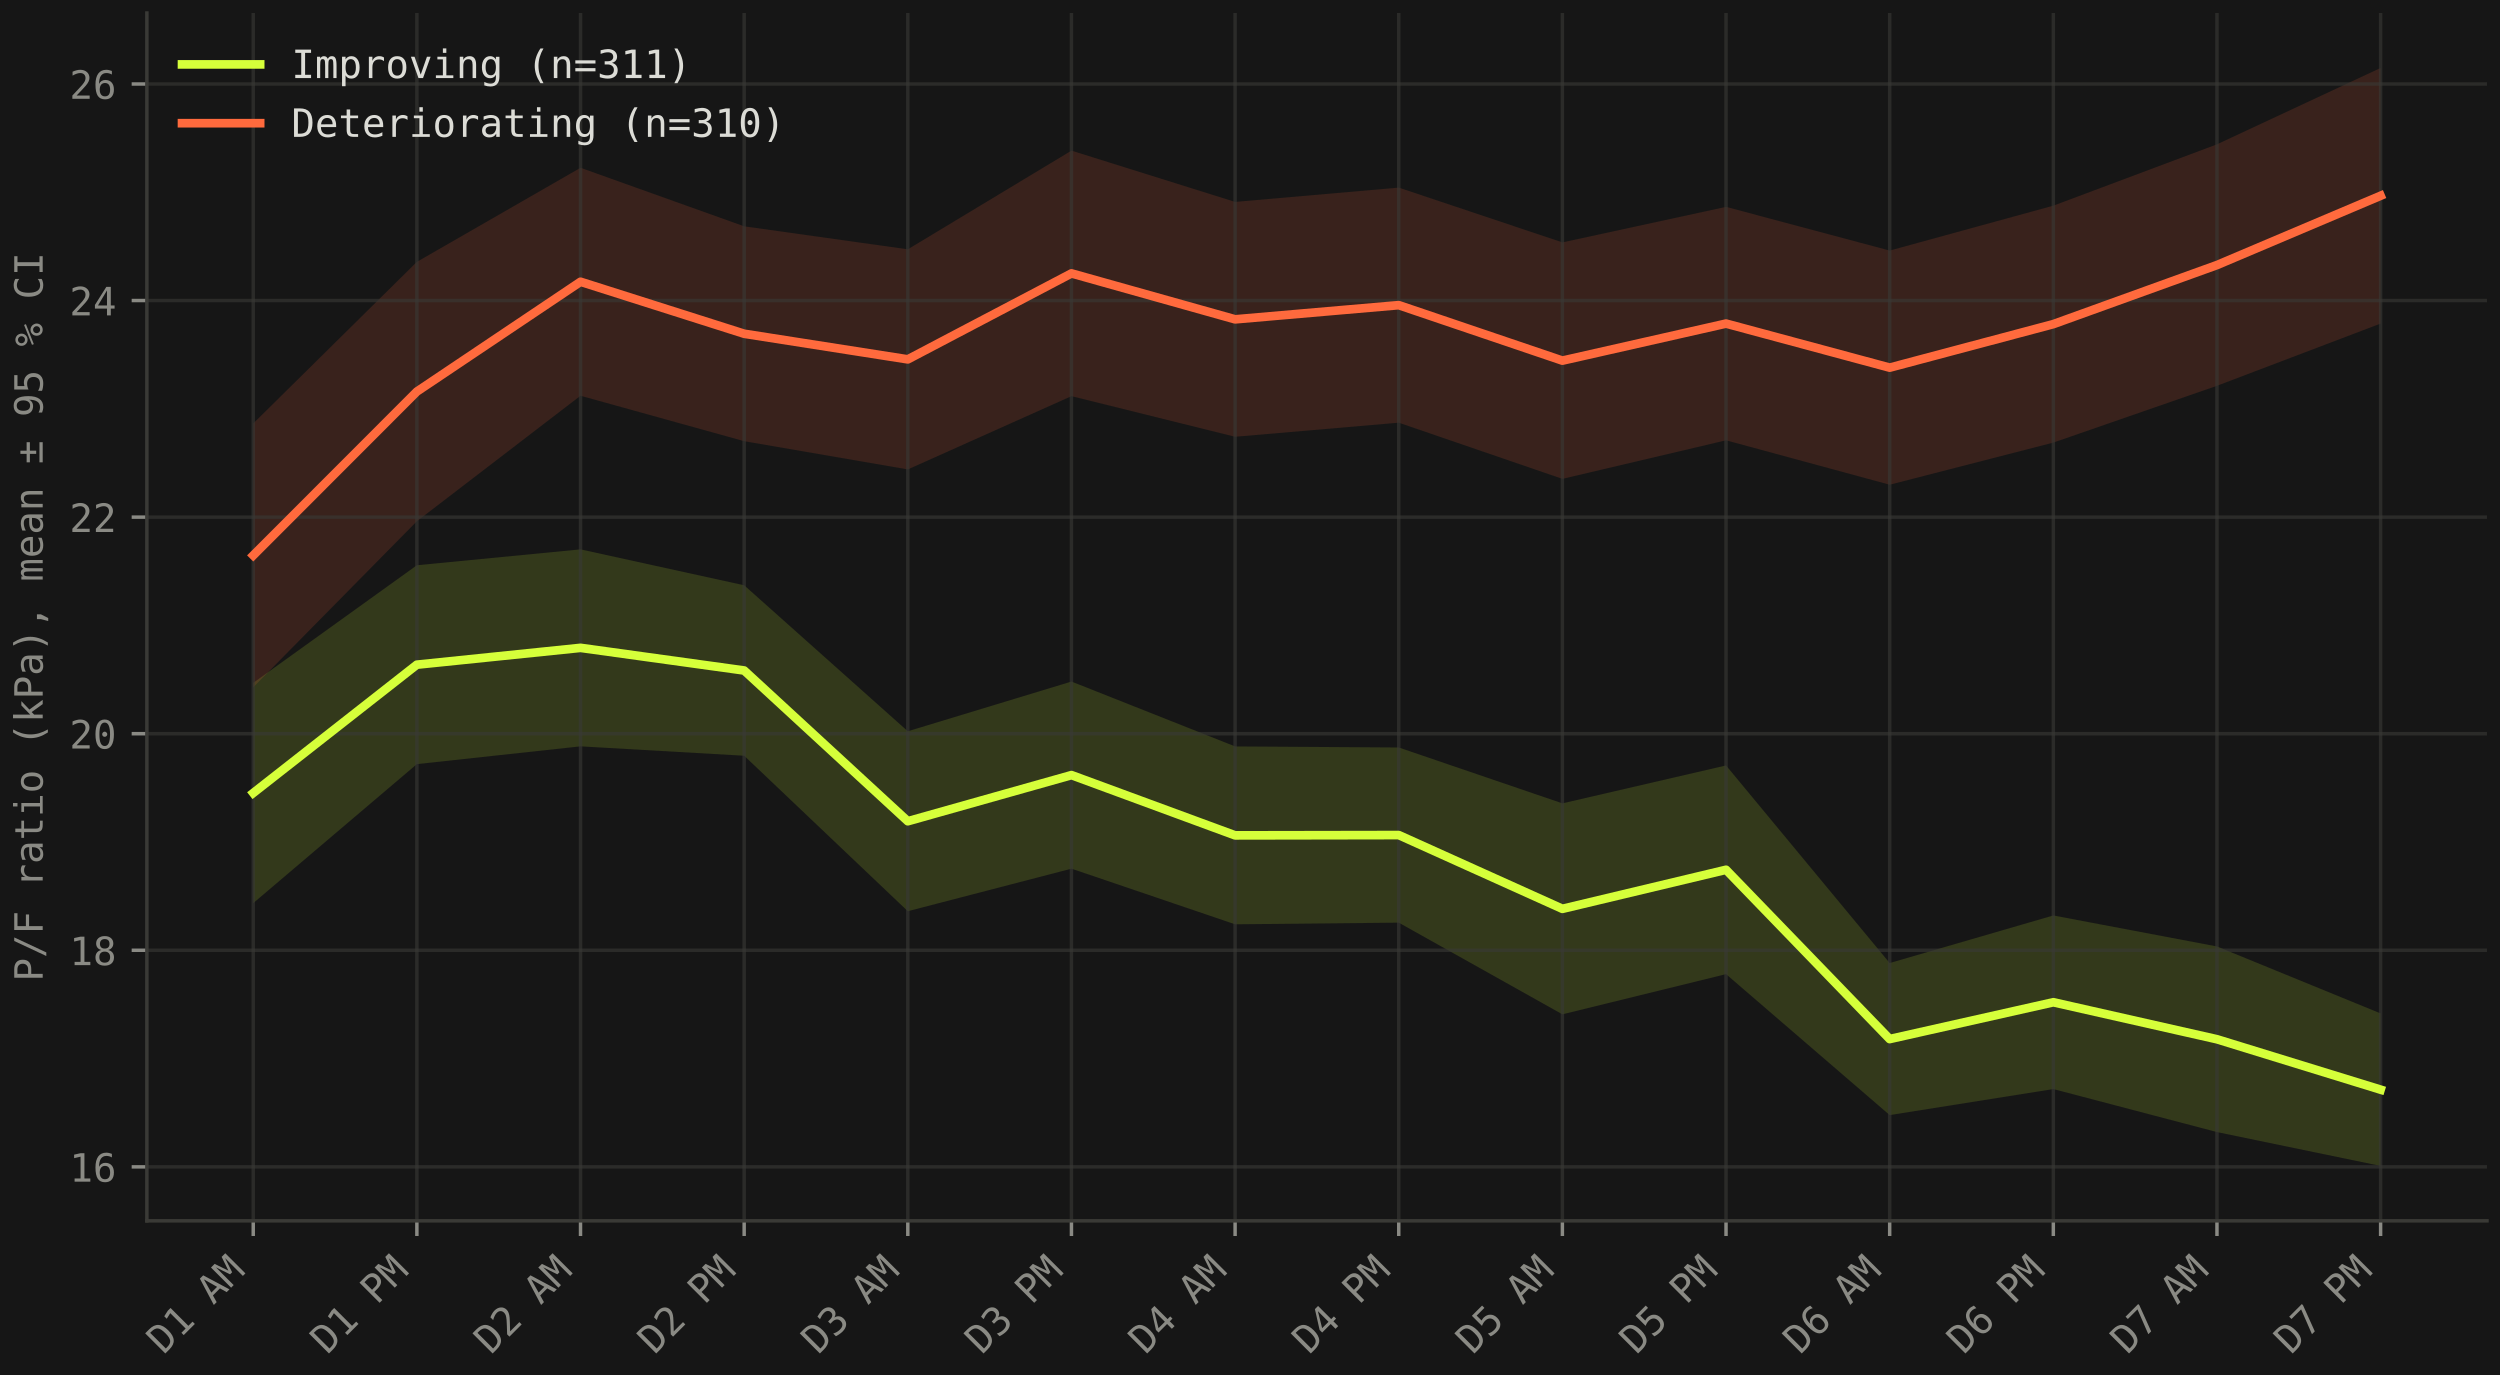
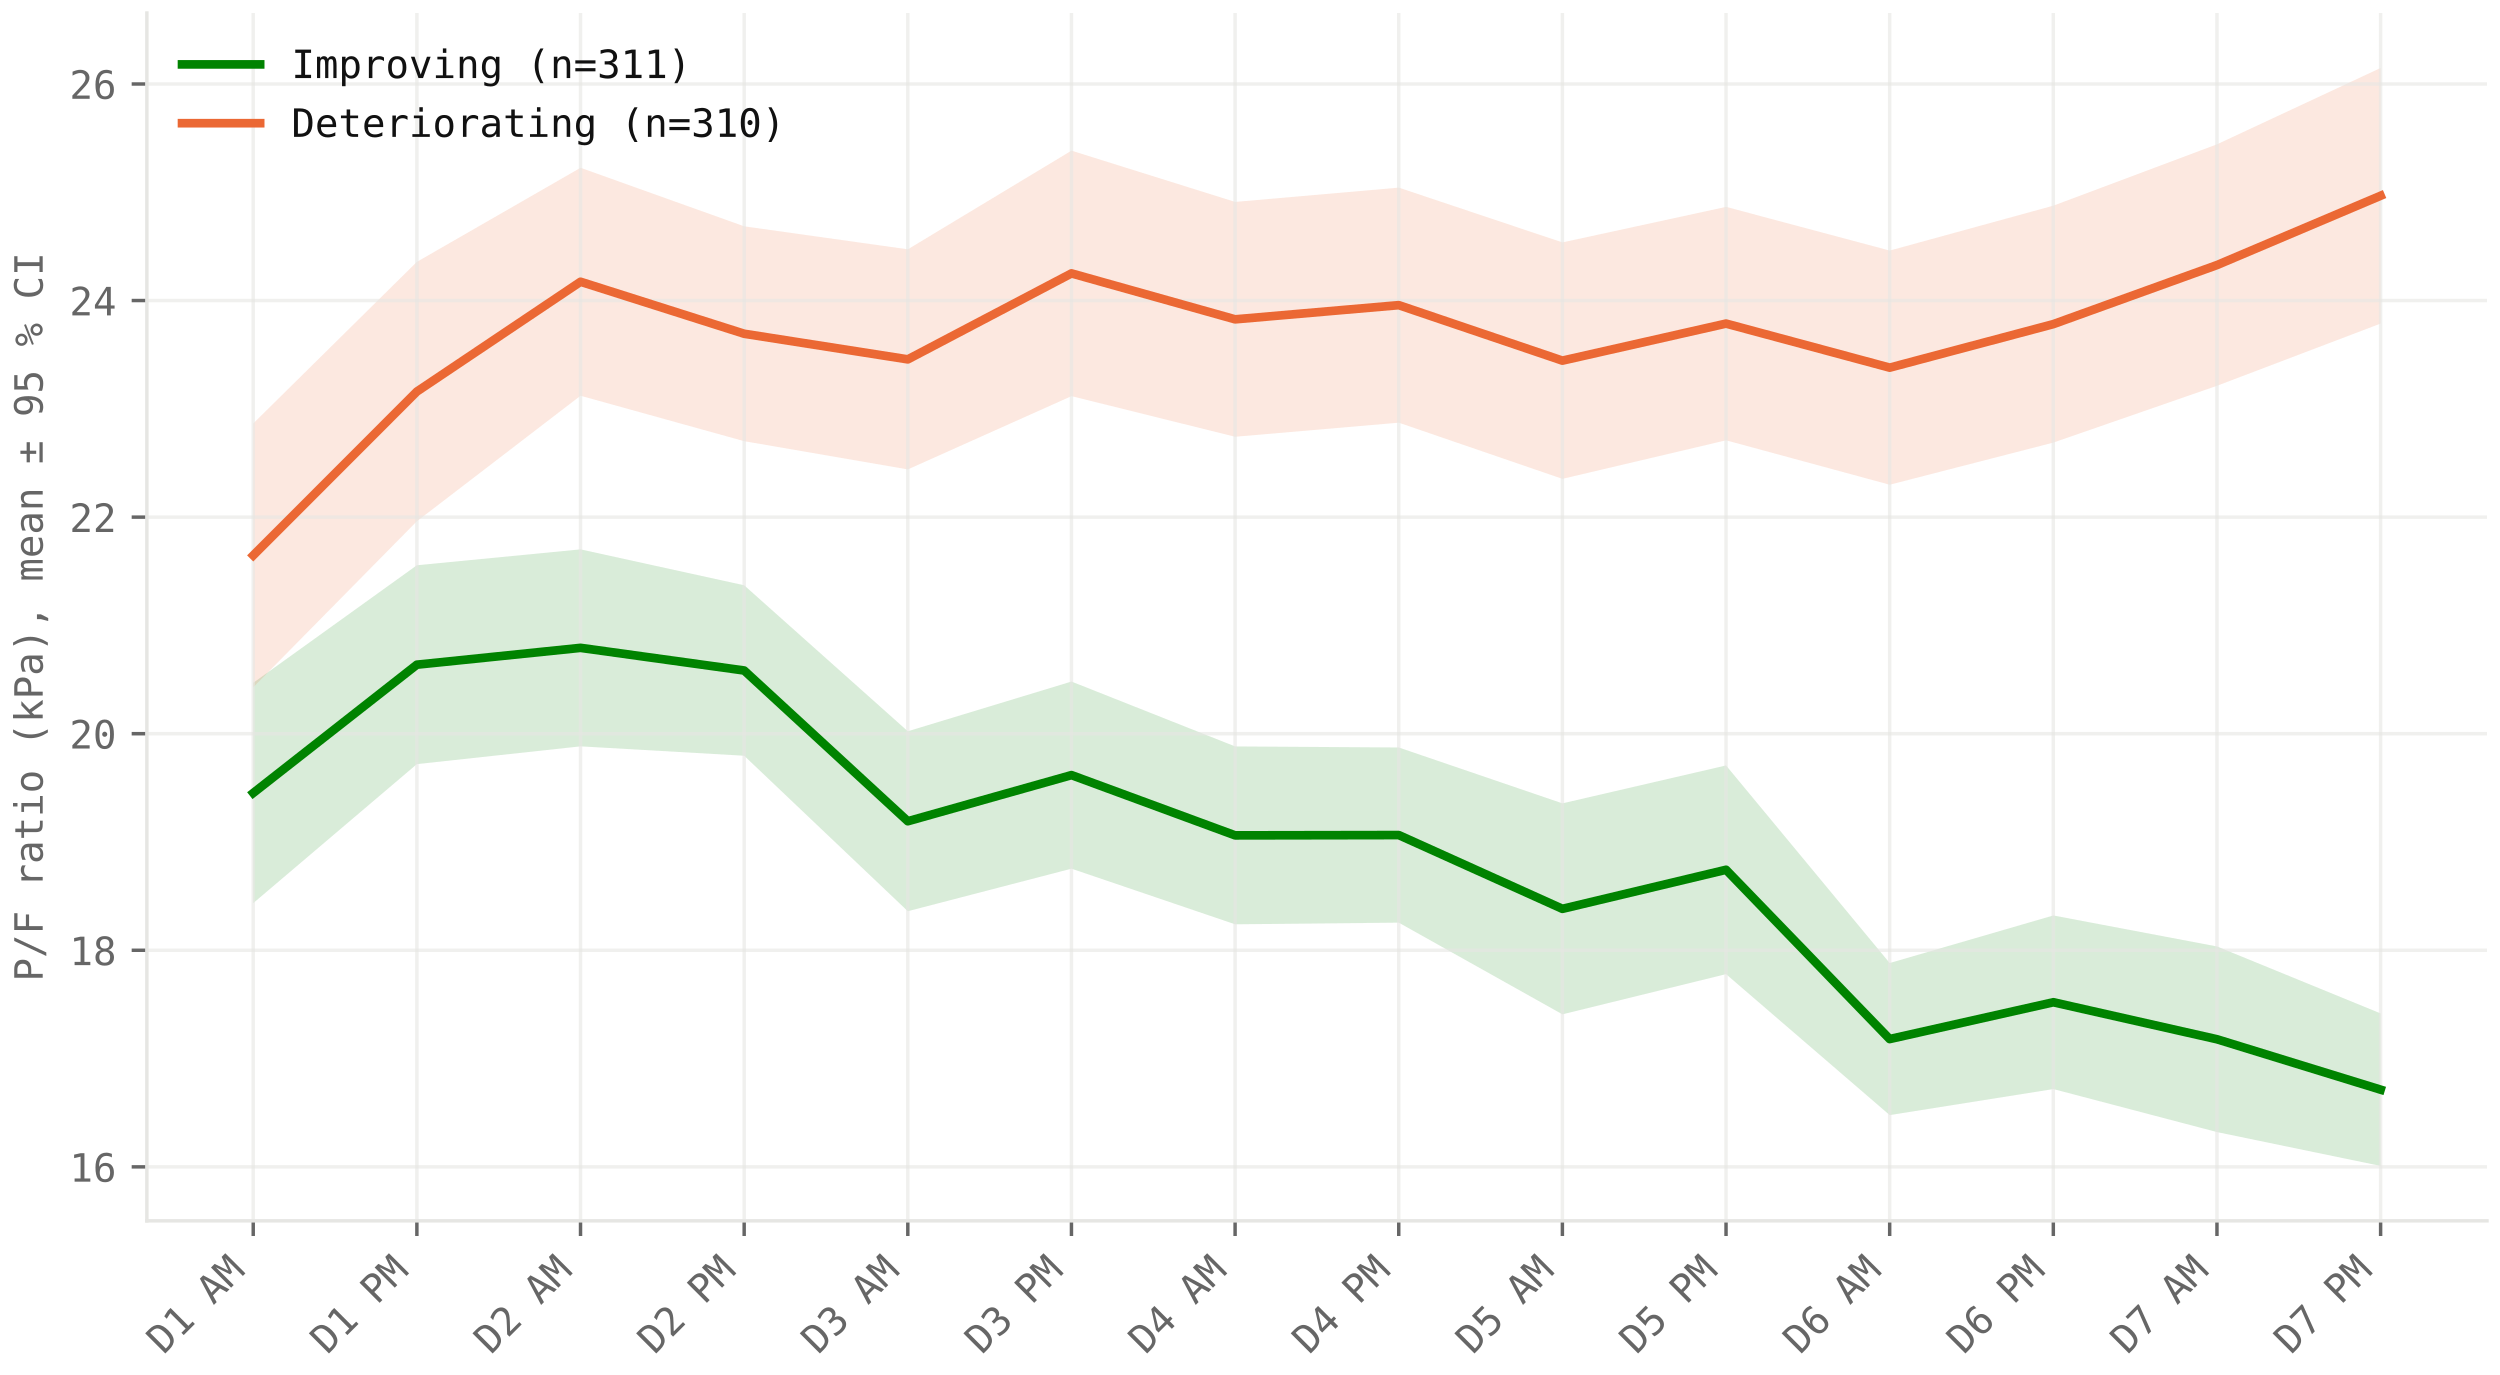
<svg xmlns="http://www.w3.org/2000/svg" xmlns:xlink="http://www.w3.org/1999/xlink" width="576pt" height="316.8pt" viewBox="0 0 576 316.8" version="1.1">
  <defs>
    <style type="text/css">*{stroke-linejoin: round; stroke-linecap: butt}</style>
  </defs>
  <g id="figure_1">
    <g id="patch_1">
-       <path d="M 0 316.8  L 576 316.8  L 576 0  L 0 0  z " style="fill: #161616" />
+       <path d="M 0 316.8  L 576 316.8  L 576 0  L 0 0  z " style="fill: #ffffff" />
    </g>
    <g id="axes_1">
      <g id="patch_2">
-         <path d="M 33.838 281.279  L 573 281.279  L 573 3  L 33.838 3  z " style="fill: #161616" />
+         <path d="M 33.838 281.279  L 573 281.279  L 573 3  L 33.838 3  z " style="fill: #ffffff" />
      </g>
      <g id="FillBetweenPolyCollection_1">
        <defs>
          <path id="m293078fe82" d="M 58.345 -159.475  L 58.345 -108.717  L 96.049 -140.748  L 133.752 -144.841  L 171.456 -142.677  L 209.159 -106.856  L 246.863 -116.658  L 284.567 -103.839  L 322.27 -104.224  L 359.974 -83.098  L 397.678 -92.36  L 435.381 -59.883  L 473.085 -65.878  L 510.789 -55.97  L 548.492 -48.17  L 548.492 -83.308  L 548.492 -83.308  L 510.789 -98.737  L 473.085 -105.878  L 435.381 -94.918  L 397.678 -140.443  L 359.974 -131.706  L 322.27 -144.579  L 284.567 -144.824  L 246.863 -159.772  L 209.159 -148.319  L 171.456 -181.951  L 133.752 -190.227  L 96.049 -186.566  L 58.345 -159.475  z " />
        </defs>
        <g clip-path="url(#p6f368c5997)">
-           <use xlink:href="#m293078fe82" x="0" y="316.8" style="fill: #d6ff3a; fill-opacity: 0.15" />
+           <use xlink:href="#m293078fe82" x="0" y="316.8" style="fill: #008300; fill-opacity: 0.15" />
        </g>
      </g>
      <g id="FillBetweenPolyCollection_2">
        <defs>
          <path id="mf802d79448" d="M 58.345 -219.234  L 58.345 -158.452  L 96.049 -196.703  L 133.752 -225.618  L 171.456 -215.15  L 209.159 -208.644  L 246.863 -225.527  L 284.567 -216.168  L 322.27 -219.413  L 359.974 -206.469  L 397.678 -215.351  L 435.381 -205.117  L 473.085 -214.826  L 510.789 -227.913  L 548.492 -242.25  L 548.492 -301.151  L 548.492 -301.151  L 510.789 -283.546  L 473.085 -269.414  L 435.381 -259.069  L 397.678 -269.139  L 359.974 -260.951  L 322.27 -273.574  L 284.567 -270.28  L 246.863 -282.093  L 209.159 -259.357  L 171.456 -264.656  L 133.752 -278.145  L 96.049 -256.467  L 58.345 -219.234  z " />
        </defs>
        <g clip-path="url(#p6f368c5997)">
-           <use xlink:href="#mf802d79448" x="0" y="316.8" style="fill: #ff6a3d; fill-opacity: 0.15" />
+           <use xlink:href="#mf802d79448" x="0" y="316.8" style="fill: #eb6834; fill-opacity: 0.15" />
        </g>
      </g>
      <g id="matplotlib.axis_1">
        <g id="xtick_1">
          <g id="line2d_1">
-             <path d="M 58.345 281.279  L 58.345 3  " clip-path="url(#p6f368c5997)" style="fill: none; stroke: #3a3a36; stroke-opacity: 0.6; stroke-width: 0.8; stroke-linecap: square" />
+             <path d="M 58.345 281.279  L 58.345 3  " clip-path="url(#p6f368c5997)" style="fill: none; stroke: #e6e6e3; stroke-opacity: 0.6; stroke-width: 0.8; stroke-linecap: square" />
          </g>
          <g id="line2d_2">
            <defs>
-               <path id="m9bc0365a2b" d="M 0 0  L 0 3.5  " style="stroke: #8a8a84; stroke-width: 0.8" />
+               <path id="m9bc0365a2b" d="M 0 0  L 0 3.5  " style="stroke: #666666; stroke-width: 0.8" />
            </defs>
            <g>
-               <use xlink:href="#m9bc0365a2b" x="58.345" y="281.279" style="fill: #8a8a84; stroke: #8a8a84; stroke-width: 0.8" />
+               <use xlink:href="#m9bc0365a2b" x="58.345" y="281.279" style="fill: #666666; stroke: #666666; stroke-width: 0.8" />
            </g>
          </g>
          <g id="text_1">
-             <text style="font-size: 9px; font-family: 'DejaVu Sans Mono', 'Bitstream Vera Sans Mono', 'Computer Modern Typewriter', 'Andale Mono', 'Nimbus Mono L', 'Courier New', 'Courier', 'Fixed', 'Terminal', monospace; fill: #8a8a84" transform="translate(37.65952 312.2709) rotate(-45)">D1 AM</text>
+             <text style="font-size: 9px; font-family: 'DejaVu Sans Mono', 'Bitstream Vera Sans Mono', 'Computer Modern Typewriter', 'Andale Mono', 'Nimbus Mono L', 'Courier New', 'Courier', 'Fixed', 'Terminal', monospace; fill: #666666" transform="translate(37.65952 312.2709) rotate(-45)">D1 AM</text>
          </g>
        </g>
        <g id="xtick_2">
          <g id="line2d_3">
-             <path d="M 96.049 281.279  L 96.049 3  " clip-path="url(#p6f368c5997)" style="fill: none; stroke: #3a3a36; stroke-opacity: 0.6; stroke-width: 0.8; stroke-linecap: square" />
+             <path d="M 96.049 281.279  L 96.049 3  " clip-path="url(#p6f368c5997)" style="fill: none; stroke: #e6e6e3; stroke-opacity: 0.6; stroke-width: 0.8; stroke-linecap: square" />
          </g>
          <g id="line2d_4">
            <g>
-               <use xlink:href="#m9bc0365a2b" x="96.049" y="281.279" style="fill: #8a8a84; stroke: #8a8a84; stroke-width: 0.8" />
+               <use xlink:href="#m9bc0365a2b" x="96.049" y="281.279" style="fill: #666666; stroke: #666666; stroke-width: 0.8" />
            </g>
          </g>
          <g id="text_2">
-             <text style="font-size: 9px; font-family: 'DejaVu Sans Mono', 'Bitstream Vera Sans Mono', 'Computer Modern Typewriter', 'Andale Mono', 'Nimbus Mono L', 'Courier New', 'Courier', 'Fixed', 'Terminal', monospace; fill: #8a8a84" transform="translate(75.36318 312.2709) rotate(-45)">D1 PM</text>
+             <text style="font-size: 9px; font-family: 'DejaVu Sans Mono', 'Bitstream Vera Sans Mono', 'Computer Modern Typewriter', 'Andale Mono', 'Nimbus Mono L', 'Courier New', 'Courier', 'Fixed', 'Terminal', monospace; fill: #666666" transform="translate(75.36318 312.2709) rotate(-45)">D1 PM</text>
          </g>
        </g>
        <g id="xtick_3">
          <g id="line2d_5">
-             <path d="M 133.752 281.279  L 133.752 3  " clip-path="url(#p6f368c5997)" style="fill: none; stroke: #3a3a36; stroke-opacity: 0.6; stroke-width: 0.8; stroke-linecap: square" />
+             <path d="M 133.752 281.279  L 133.752 3  " clip-path="url(#p6f368c5997)" style="fill: none; stroke: #e6e6e3; stroke-opacity: 0.6; stroke-width: 0.8; stroke-linecap: square" />
          </g>
          <g id="line2d_6">
            <g>
-               <use xlink:href="#m9bc0365a2b" x="133.752" y="281.279" style="fill: #8a8a84; stroke: #8a8a84; stroke-width: 0.8" />
+               <use xlink:href="#m9bc0365a2b" x="133.752" y="281.279" style="fill: #666666; stroke: #666666; stroke-width: 0.8" />
            </g>
          </g>
          <g id="text_3">
-             <text style="font-size: 9px; font-family: 'DejaVu Sans Mono', 'Bitstream Vera Sans Mono', 'Computer Modern Typewriter', 'Andale Mono', 'Nimbus Mono L', 'Courier New', 'Courier', 'Fixed', 'Terminal', monospace; fill: #8a8a84" transform="translate(113.0668 312.2709) rotate(-45)">D2 AM</text>
+             <text style="font-size: 9px; font-family: 'DejaVu Sans Mono', 'Bitstream Vera Sans Mono', 'Computer Modern Typewriter', 'Andale Mono', 'Nimbus Mono L', 'Courier New', 'Courier', 'Fixed', 'Terminal', monospace; fill: #666666" transform="translate(113.0668 312.2709) rotate(-45)">D2 AM</text>
          </g>
        </g>
        <g id="xtick_4">
          <g id="line2d_7">
-             <path d="M 171.456 281.279  L 171.456 3  " clip-path="url(#p6f368c5997)" style="fill: none; stroke: #3a3a36; stroke-opacity: 0.6; stroke-width: 0.8; stroke-linecap: square" />
+             <path d="M 171.456 281.279  L 171.456 3  " clip-path="url(#p6f368c5997)" style="fill: none; stroke: #e6e6e3; stroke-opacity: 0.6; stroke-width: 0.8; stroke-linecap: square" />
          </g>
          <g id="line2d_8">
            <g>
-               <use xlink:href="#m9bc0365a2b" x="171.456" y="281.279" style="fill: #8a8a84; stroke: #8a8a84; stroke-width: 0.8" />
+               <use xlink:href="#m9bc0365a2b" x="171.456" y="281.279" style="fill: #666666; stroke: #666666; stroke-width: 0.8" />
            </g>
          </g>
          <g id="text_4">
-             <text style="font-size: 9px; font-family: 'DejaVu Sans Mono', 'Bitstream Vera Sans Mono', 'Computer Modern Typewriter', 'Andale Mono', 'Nimbus Mono L', 'Courier New', 'Courier', 'Fixed', 'Terminal', monospace; fill: #8a8a84" transform="translate(150.7705 312.2709) rotate(-45)">D2 PM</text>
+             <text style="font-size: 9px; font-family: 'DejaVu Sans Mono', 'Bitstream Vera Sans Mono', 'Computer Modern Typewriter', 'Andale Mono', 'Nimbus Mono L', 'Courier New', 'Courier', 'Fixed', 'Terminal', monospace; fill: #666666" transform="translate(150.7705 312.2709) rotate(-45)">D2 PM</text>
          </g>
        </g>
        <g id="xtick_5">
          <g id="line2d_9">
-             <path d="M 209.159 281.279  L 209.159 3  " clip-path="url(#p6f368c5997)" style="fill: none; stroke: #3a3a36; stroke-opacity: 0.6; stroke-width: 0.8; stroke-linecap: square" />
+             <path d="M 209.159 281.279  L 209.159 3  " clip-path="url(#p6f368c5997)" style="fill: none; stroke: #e6e6e3; stroke-opacity: 0.6; stroke-width: 0.8; stroke-linecap: square" />
          </g>
          <g id="line2d_10">
            <g>
-               <use xlink:href="#m9bc0365a2b" x="209.159" y="281.279" style="fill: #8a8a84; stroke: #8a8a84; stroke-width: 0.8" />
+               <use xlink:href="#m9bc0365a2b" x="209.159" y="281.279" style="fill: #666666; stroke: #666666; stroke-width: 0.8" />
            </g>
          </g>
          <g id="text_5">
-             <text style="font-size: 9px; font-family: 'DejaVu Sans Mono', 'Bitstream Vera Sans Mono', 'Computer Modern Typewriter', 'Andale Mono', 'Nimbus Mono L', 'Courier New', 'Courier', 'Fixed', 'Terminal', monospace; fill: #8a8a84" transform="translate(188.4741 312.2709) rotate(-45)">D3 AM</text>
+             <text style="font-size: 9px; font-family: 'DejaVu Sans Mono', 'Bitstream Vera Sans Mono', 'Computer Modern Typewriter', 'Andale Mono', 'Nimbus Mono L', 'Courier New', 'Courier', 'Fixed', 'Terminal', monospace; fill: #666666" transform="translate(188.4741 312.2709) rotate(-45)">D3 AM</text>
          </g>
        </g>
        <g id="xtick_6">
          <g id="line2d_11">
-             <path d="M 246.863 281.279  L 246.863 3  " clip-path="url(#p6f368c5997)" style="fill: none; stroke: #3a3a36; stroke-opacity: 0.6; stroke-width: 0.8; stroke-linecap: square" />
+             <path d="M 246.863 281.279  L 246.863 3  " clip-path="url(#p6f368c5997)" style="fill: none; stroke: #e6e6e3; stroke-opacity: 0.6; stroke-width: 0.8; stroke-linecap: square" />
          </g>
          <g id="line2d_12">
            <g>
-               <use xlink:href="#m9bc0365a2b" x="246.863" y="281.279" style="fill: #8a8a84; stroke: #8a8a84; stroke-width: 0.8" />
+               <use xlink:href="#m9bc0365a2b" x="246.863" y="281.279" style="fill: #666666; stroke: #666666; stroke-width: 0.8" />
            </g>
          </g>
          <g id="text_6">
-             <text style="font-size: 9px; font-family: 'DejaVu Sans Mono', 'Bitstream Vera Sans Mono', 'Computer Modern Typewriter', 'Andale Mono', 'Nimbus Mono L', 'Courier New', 'Courier', 'Fixed', 'Terminal', monospace; fill: #8a8a84" transform="translate(226.1778 312.2709) rotate(-45)">D3 PM</text>
+             <text style="font-size: 9px; font-family: 'DejaVu Sans Mono', 'Bitstream Vera Sans Mono', 'Computer Modern Typewriter', 'Andale Mono', 'Nimbus Mono L', 'Courier New', 'Courier', 'Fixed', 'Terminal', monospace; fill: #666666" transform="translate(226.1778 312.2709) rotate(-45)">D3 PM</text>
          </g>
        </g>
        <g id="xtick_7">
          <g id="line2d_13">
-             <path d="M 284.567 281.279  L 284.567 3  " clip-path="url(#p6f368c5997)" style="fill: none; stroke: #3a3a36; stroke-opacity: 0.6; stroke-width: 0.8; stroke-linecap: square" />
+             <path d="M 284.567 281.279  L 284.567 3  " clip-path="url(#p6f368c5997)" style="fill: none; stroke: #e6e6e3; stroke-opacity: 0.6; stroke-width: 0.8; stroke-linecap: square" />
          </g>
          <g id="line2d_14">
            <g>
-               <use xlink:href="#m9bc0365a2b" x="284.567" y="281.279" style="fill: #8a8a84; stroke: #8a8a84; stroke-width: 0.8" />
+               <use xlink:href="#m9bc0365a2b" x="284.567" y="281.279" style="fill: #666666; stroke: #666666; stroke-width: 0.8" />
            </g>
          </g>
          <g id="text_7">
-             <text style="font-size: 9px; font-family: 'DejaVu Sans Mono', 'Bitstream Vera Sans Mono', 'Computer Modern Typewriter', 'Andale Mono', 'Nimbus Mono L', 'Courier New', 'Courier', 'Fixed', 'Terminal', monospace; fill: #8a8a84" transform="translate(263.8814 312.2709) rotate(-45)">D4 AM</text>
+             <text style="font-size: 9px; font-family: 'DejaVu Sans Mono', 'Bitstream Vera Sans Mono', 'Computer Modern Typewriter', 'Andale Mono', 'Nimbus Mono L', 'Courier New', 'Courier', 'Fixed', 'Terminal', monospace; fill: #666666" transform="translate(263.8814 312.2709) rotate(-45)">D4 AM</text>
          </g>
        </g>
        <g id="xtick_8">
          <g id="line2d_15">
-             <path d="M 322.27 281.279  L 322.27 3  " clip-path="url(#p6f368c5997)" style="fill: none; stroke: #3a3a36; stroke-opacity: 0.6; stroke-width: 0.8; stroke-linecap: square" />
+             <path d="M 322.27 281.279  L 322.27 3  " clip-path="url(#p6f368c5997)" style="fill: none; stroke: #e6e6e3; stroke-opacity: 0.6; stroke-width: 0.8; stroke-linecap: square" />
          </g>
          <g id="line2d_16">
            <g>
-               <use xlink:href="#m9bc0365a2b" x="322.27" y="281.279" style="fill: #8a8a84; stroke: #8a8a84; stroke-width: 0.8" />
+               <use xlink:href="#m9bc0365a2b" x="322.27" y="281.279" style="fill: #666666; stroke: #666666; stroke-width: 0.8" />
            </g>
          </g>
          <g id="text_8">
-             <text style="font-size: 9px; font-family: 'DejaVu Sans Mono', 'Bitstream Vera Sans Mono', 'Computer Modern Typewriter', 'Andale Mono', 'Nimbus Mono L', 'Courier New', 'Courier', 'Fixed', 'Terminal', monospace; fill: #8a8a84" transform="translate(301.5851 312.2709) rotate(-45)">D4 PM</text>
+             <text style="font-size: 9px; font-family: 'DejaVu Sans Mono', 'Bitstream Vera Sans Mono', 'Computer Modern Typewriter', 'Andale Mono', 'Nimbus Mono L', 'Courier New', 'Courier', 'Fixed', 'Terminal', monospace; fill: #666666" transform="translate(301.5851 312.2709) rotate(-45)">D4 PM</text>
          </g>
        </g>
        <g id="xtick_9">
          <g id="line2d_17">
-             <path d="M 359.974 281.279  L 359.974 3  " clip-path="url(#p6f368c5997)" style="fill: none; stroke: #3a3a36; stroke-opacity: 0.6; stroke-width: 0.8; stroke-linecap: square" />
+             <path d="M 359.974 281.279  L 359.974 3  " clip-path="url(#p6f368c5997)" style="fill: none; stroke: #e6e6e3; stroke-opacity: 0.6; stroke-width: 0.8; stroke-linecap: square" />
          </g>
          <g id="line2d_18">
            <g>
-               <use xlink:href="#m9bc0365a2b" x="359.974" y="281.279" style="fill: #8a8a84; stroke: #8a8a84; stroke-width: 0.8" />
+               <use xlink:href="#m9bc0365a2b" x="359.974" y="281.279" style="fill: #666666; stroke: #666666; stroke-width: 0.8" />
            </g>
          </g>
          <g id="text_9">
-             <text style="font-size: 9px; font-family: 'DejaVu Sans Mono', 'Bitstream Vera Sans Mono', 'Computer Modern Typewriter', 'Andale Mono', 'Nimbus Mono L', 'Courier New', 'Courier', 'Fixed', 'Terminal', monospace; fill: #8a8a84" transform="translate(339.2888 312.2709) rotate(-45)">D5 AM</text>
+             <text style="font-size: 9px; font-family: 'DejaVu Sans Mono', 'Bitstream Vera Sans Mono', 'Computer Modern Typewriter', 'Andale Mono', 'Nimbus Mono L', 'Courier New', 'Courier', 'Fixed', 'Terminal', monospace; fill: #666666" transform="translate(339.2888 312.2709) rotate(-45)">D5 AM</text>
          </g>
        </g>
        <g id="xtick_10">
          <g id="line2d_19">
-             <path d="M 397.678 281.279  L 397.678 3  " clip-path="url(#p6f368c5997)" style="fill: none; stroke: #3a3a36; stroke-opacity: 0.6; stroke-width: 0.8; stroke-linecap: square" />
+             <path d="M 397.678 281.279  L 397.678 3  " clip-path="url(#p6f368c5997)" style="fill: none; stroke: #e6e6e3; stroke-opacity: 0.6; stroke-width: 0.8; stroke-linecap: square" />
          </g>
          <g id="line2d_20">
            <g>
-               <use xlink:href="#m9bc0365a2b" x="397.678" y="281.279" style="fill: #8a8a84; stroke: #8a8a84; stroke-width: 0.8" />
+               <use xlink:href="#m9bc0365a2b" x="397.678" y="281.279" style="fill: #666666; stroke: #666666; stroke-width: 0.8" />
            </g>
          </g>
          <g id="text_10">
-             <text style="font-size: 9px; font-family: 'DejaVu Sans Mono', 'Bitstream Vera Sans Mono', 'Computer Modern Typewriter', 'Andale Mono', 'Nimbus Mono L', 'Courier New', 'Courier', 'Fixed', 'Terminal', monospace; fill: #8a8a84" transform="translate(376.9924 312.2709) rotate(-45)">D5 PM</text>
+             <text style="font-size: 9px; font-family: 'DejaVu Sans Mono', 'Bitstream Vera Sans Mono', 'Computer Modern Typewriter', 'Andale Mono', 'Nimbus Mono L', 'Courier New', 'Courier', 'Fixed', 'Terminal', monospace; fill: #666666" transform="translate(376.9924 312.2709) rotate(-45)">D5 PM</text>
          </g>
        </g>
        <g id="xtick_11">
          <g id="line2d_21">
-             <path d="M 435.381 281.279  L 435.381 3  " clip-path="url(#p6f368c5997)" style="fill: none; stroke: #3a3a36; stroke-opacity: 0.6; stroke-width: 0.8; stroke-linecap: square" />
+             <path d="M 435.381 281.279  L 435.381 3  " clip-path="url(#p6f368c5997)" style="fill: none; stroke: #e6e6e3; stroke-opacity: 0.6; stroke-width: 0.8; stroke-linecap: square" />
          </g>
          <g id="line2d_22">
            <g>
-               <use xlink:href="#m9bc0365a2b" x="435.381" y="281.279" style="fill: #8a8a84; stroke: #8a8a84; stroke-width: 0.8" />
+               <use xlink:href="#m9bc0365a2b" x="435.381" y="281.279" style="fill: #666666; stroke: #666666; stroke-width: 0.8" />
            </g>
          </g>
          <g id="text_11">
-             <text style="font-size: 9px; font-family: 'DejaVu Sans Mono', 'Bitstream Vera Sans Mono', 'Computer Modern Typewriter', 'Andale Mono', 'Nimbus Mono L', 'Courier New', 'Courier', 'Fixed', 'Terminal', monospace; fill: #8a8a84" transform="translate(414.6961 312.2709) rotate(-45)">D6 AM</text>
+             <text style="font-size: 9px; font-family: 'DejaVu Sans Mono', 'Bitstream Vera Sans Mono', 'Computer Modern Typewriter', 'Andale Mono', 'Nimbus Mono L', 'Courier New', 'Courier', 'Fixed', 'Terminal', monospace; fill: #666666" transform="translate(414.6961 312.2709) rotate(-45)">D6 AM</text>
          </g>
        </g>
        <g id="xtick_12">
          <g id="line2d_23">
-             <path d="M 473.085 281.279  L 473.085 3  " clip-path="url(#p6f368c5997)" style="fill: none; stroke: #3a3a36; stroke-opacity: 0.6; stroke-width: 0.8; stroke-linecap: square" />
+             <path d="M 473.085 281.279  L 473.085 3  " clip-path="url(#p6f368c5997)" style="fill: none; stroke: #e6e6e3; stroke-opacity: 0.6; stroke-width: 0.8; stroke-linecap: square" />
          </g>
          <g id="line2d_24">
            <g>
-               <use xlink:href="#m9bc0365a2b" x="473.085" y="281.279" style="fill: #8a8a84; stroke: #8a8a84; stroke-width: 0.8" />
+               <use xlink:href="#m9bc0365a2b" x="473.085" y="281.279" style="fill: #666666; stroke: #666666; stroke-width: 0.8" />
            </g>
          </g>
          <g id="text_12">
-             <text style="font-size: 9px; font-family: 'DejaVu Sans Mono', 'Bitstream Vera Sans Mono', 'Computer Modern Typewriter', 'Andale Mono', 'Nimbus Mono L', 'Courier New', 'Courier', 'Fixed', 'Terminal', monospace; fill: #8a8a84" transform="translate(452.3997 312.2709) rotate(-45)">D6 PM</text>
+             <text style="font-size: 9px; font-family: 'DejaVu Sans Mono', 'Bitstream Vera Sans Mono', 'Computer Modern Typewriter', 'Andale Mono', 'Nimbus Mono L', 'Courier New', 'Courier', 'Fixed', 'Terminal', monospace; fill: #666666" transform="translate(452.3997 312.2709) rotate(-45)">D6 PM</text>
          </g>
        </g>
        <g id="xtick_13">
          <g id="line2d_25">
-             <path d="M 510.789 281.279  L 510.789 3  " clip-path="url(#p6f368c5997)" style="fill: none; stroke: #3a3a36; stroke-opacity: 0.6; stroke-width: 0.8; stroke-linecap: square" />
+             <path d="M 510.789 281.279  L 510.789 3  " clip-path="url(#p6f368c5997)" style="fill: none; stroke: #e6e6e3; stroke-opacity: 0.6; stroke-width: 0.8; stroke-linecap: square" />
          </g>
          <g id="line2d_26">
            <g>
-               <use xlink:href="#m9bc0365a2b" x="510.789" y="281.279" style="fill: #8a8a84; stroke: #8a8a84; stroke-width: 0.8" />
+               <use xlink:href="#m9bc0365a2b" x="510.789" y="281.279" style="fill: #666666; stroke: #666666; stroke-width: 0.8" />
            </g>
          </g>
          <g id="text_13">
-             <text style="font-size: 9px; font-family: 'DejaVu Sans Mono', 'Bitstream Vera Sans Mono', 'Computer Modern Typewriter', 'Andale Mono', 'Nimbus Mono L', 'Courier New', 'Courier', 'Fixed', 'Terminal', monospace; fill: #8a8a84" transform="translate(490.1034 312.2709) rotate(-45)">D7 AM</text>
+             <text style="font-size: 9px; font-family: 'DejaVu Sans Mono', 'Bitstream Vera Sans Mono', 'Computer Modern Typewriter', 'Andale Mono', 'Nimbus Mono L', 'Courier New', 'Courier', 'Fixed', 'Terminal', monospace; fill: #666666" transform="translate(490.1034 312.2709) rotate(-45)">D7 AM</text>
          </g>
        </g>
        <g id="xtick_14">
          <g id="line2d_27">
-             <path d="M 548.492 281.279  L 548.492 3  " clip-path="url(#p6f368c5997)" style="fill: none; stroke: #3a3a36; stroke-opacity: 0.6; stroke-width: 0.8; stroke-linecap: square" />
+             <path d="M 548.492 281.279  L 548.492 3  " clip-path="url(#p6f368c5997)" style="fill: none; stroke: #e6e6e3; stroke-opacity: 0.6; stroke-width: 0.8; stroke-linecap: square" />
          </g>
          <g id="line2d_28">
            <g>
-               <use xlink:href="#m9bc0365a2b" x="548.492" y="281.279" style="fill: #8a8a84; stroke: #8a8a84; stroke-width: 0.8" />
+               <use xlink:href="#m9bc0365a2b" x="548.492" y="281.279" style="fill: #666666; stroke: #666666; stroke-width: 0.8" />
            </g>
          </g>
          <g id="text_14">
-             <text style="font-size: 9px; font-family: 'DejaVu Sans Mono', 'Bitstream Vera Sans Mono', 'Computer Modern Typewriter', 'Andale Mono', 'Nimbus Mono L', 'Courier New', 'Courier', 'Fixed', 'Terminal', monospace; fill: #8a8a84" transform="translate(527.807 312.2709) rotate(-45)">D7 PM</text>
+             <text style="font-size: 9px; font-family: 'DejaVu Sans Mono', 'Bitstream Vera Sans Mono', 'Computer Modern Typewriter', 'Andale Mono', 'Nimbus Mono L', 'Courier New', 'Courier', 'Fixed', 'Terminal', monospace; fill: #666666" transform="translate(527.807 312.2709) rotate(-45)">D7 PM</text>
          </g>
        </g>
      </g>
      <g id="matplotlib.axis_2">
        <g id="ytick_1">
          <g id="line2d_29">
-             <path d="M 33.838 268.843  L 573 268.843  " clip-path="url(#p6f368c5997)" style="fill: none; stroke: #3a3a36; stroke-opacity: 0.6; stroke-width: 0.8; stroke-linecap: square" />
+             <path d="M 33.838 268.843  L 573 268.843  " clip-path="url(#p6f368c5997)" style="fill: none; stroke: #e6e6e3; stroke-opacity: 0.6; stroke-width: 0.8; stroke-linecap: square" />
          </g>
          <g id="line2d_30">
            <defs>
-               <path id="m1af4e33613" d="M 0 0  L -3.5 0  " style="stroke: #8a8a84; stroke-width: 0.8" />
+               <path id="m1af4e33613" d="M 0 0  L -3.5 0  " style="stroke: #666666; stroke-width: 0.8" />
            </defs>
            <g>
-               <use xlink:href="#m1af4e33613" x="33.838" y="268.843" style="fill: #8a8a84; stroke: #8a8a84; stroke-width: 0.8" />
+               <use xlink:href="#m1af4e33613" x="33.838" y="268.843" style="fill: #666666; stroke: #666666; stroke-width: 0.8" />
            </g>
          </g>
          <g id="text_15">
-             <text style="font-size: 9px; font-family: 'DejaVu Sans Mono', 'Bitstream Vera Sans Mono', 'Computer Modern Typewriter', 'Andale Mono', 'Nimbus Mono L', 'Courier New', 'Courier', 'Fixed', 'Terminal', monospace; text-anchor: end; fill: #8a8a84" x="26.838" y="272.261" transform="rotate(-0 26.83751 272.2615)">16</text>
+             <text style="font-size: 9px; font-family: 'DejaVu Sans Mono', 'Bitstream Vera Sans Mono', 'Computer Modern Typewriter', 'Andale Mono', 'Nimbus Mono L', 'Courier New', 'Courier', 'Fixed', 'Terminal', monospace; text-anchor: end; fill: #666666" x="26.838" y="272.261" transform="rotate(-0 26.83751 272.2615)">16</text>
          </g>
        </g>
        <g id="ytick_2">
          <g id="line2d_31">
-             <path d="M 33.838 218.944  L 573 218.944  " clip-path="url(#p6f368c5997)" style="fill: none; stroke: #3a3a36; stroke-opacity: 0.6; stroke-width: 0.8; stroke-linecap: square" />
+             <path d="M 33.838 218.944  L 573 218.944  " clip-path="url(#p6f368c5997)" style="fill: none; stroke: #e6e6e3; stroke-opacity: 0.6; stroke-width: 0.8; stroke-linecap: square" />
          </g>
          <g id="line2d_32">
            <g>
-               <use xlink:href="#m1af4e33613" x="33.838" y="218.944" style="fill: #8a8a84; stroke: #8a8a84; stroke-width: 0.8" />
+               <use xlink:href="#m1af4e33613" x="33.838" y="218.944" style="fill: #666666; stroke: #666666; stroke-width: 0.8" />
            </g>
          </g>
          <g id="text_16">
-             <text style="font-size: 9px; font-family: 'DejaVu Sans Mono', 'Bitstream Vera Sans Mono', 'Computer Modern Typewriter', 'Andale Mono', 'Nimbus Mono L', 'Courier New', 'Courier', 'Fixed', 'Terminal', monospace; text-anchor: end; fill: #8a8a84" x="26.838" y="222.362" transform="rotate(-0 26.83751 222.3624)">18</text>
+             <text style="font-size: 9px; font-family: 'DejaVu Sans Mono', 'Bitstream Vera Sans Mono', 'Computer Modern Typewriter', 'Andale Mono', 'Nimbus Mono L', 'Courier New', 'Courier', 'Fixed', 'Terminal', monospace; text-anchor: end; fill: #666666" x="26.838" y="222.362" transform="rotate(-0 26.83751 222.3624)">18</text>
          </g>
        </g>
        <g id="ytick_3">
          <g id="line2d_33">
-             <path d="M 33.838 169.044  L 573 169.044  " clip-path="url(#p6f368c5997)" style="fill: none; stroke: #3a3a36; stroke-opacity: 0.6; stroke-width: 0.8; stroke-linecap: square" />
+             <path d="M 33.838 169.044  L 573 169.044  " clip-path="url(#p6f368c5997)" style="fill: none; stroke: #e6e6e3; stroke-opacity: 0.6; stroke-width: 0.8; stroke-linecap: square" />
          </g>
          <g id="line2d_34">
            <g>
-               <use xlink:href="#m1af4e33613" x="33.838" y="169.044" style="fill: #8a8a84; stroke: #8a8a84; stroke-width: 0.8" />
+               <use xlink:href="#m1af4e33613" x="33.838" y="169.044" style="fill: #666666; stroke: #666666; stroke-width: 0.8" />
            </g>
          </g>
          <g id="text_17">
-             <text style="font-size: 9px; font-family: 'DejaVu Sans Mono', 'Bitstream Vera Sans Mono', 'Computer Modern Typewriter', 'Andale Mono', 'Nimbus Mono L', 'Courier New', 'Courier', 'Fixed', 'Terminal', monospace; text-anchor: end; fill: #8a8a84" x="26.838" y="172.463" transform="rotate(-0 26.83751 172.4634)">20</text>
+             <text style="font-size: 9px; font-family: 'DejaVu Sans Mono', 'Bitstream Vera Sans Mono', 'Computer Modern Typewriter', 'Andale Mono', 'Nimbus Mono L', 'Courier New', 'Courier', 'Fixed', 'Terminal', monospace; text-anchor: end; fill: #666666" x="26.838" y="172.463" transform="rotate(-0 26.83751 172.4634)">20</text>
          </g>
        </g>
        <g id="ytick_4">
          <g id="line2d_35">
-             <path d="M 33.838 119.145  L 573 119.145  " clip-path="url(#p6f368c5997)" style="fill: none; stroke: #3a3a36; stroke-opacity: 0.6; stroke-width: 0.8; stroke-linecap: square" />
+             <path d="M 33.838 119.145  L 573 119.145  " clip-path="url(#p6f368c5997)" style="fill: none; stroke: #e6e6e3; stroke-opacity: 0.6; stroke-width: 0.8; stroke-linecap: square" />
          </g>
          <g id="line2d_36">
            <g>
-               <use xlink:href="#m1af4e33613" x="33.838" y="119.145" style="fill: #8a8a84; stroke: #8a8a84; stroke-width: 0.8" />
+               <use xlink:href="#m1af4e33613" x="33.838" y="119.145" style="fill: #666666; stroke: #666666; stroke-width: 0.8" />
            </g>
          </g>
          <g id="text_18">
-             <text style="font-size: 9px; font-family: 'DejaVu Sans Mono', 'Bitstream Vera Sans Mono', 'Computer Modern Typewriter', 'Andale Mono', 'Nimbus Mono L', 'Courier New', 'Courier', 'Fixed', 'Terminal', monospace; text-anchor: end; fill: #8a8a84" x="26.838" y="122.564" transform="rotate(-0 26.83751 122.5644)">22</text>
+             <text style="font-size: 9px; font-family: 'DejaVu Sans Mono', 'Bitstream Vera Sans Mono', 'Computer Modern Typewriter', 'Andale Mono', 'Nimbus Mono L', 'Courier New', 'Courier', 'Fixed', 'Terminal', monospace; text-anchor: end; fill: #666666" x="26.838" y="122.564" transform="rotate(-0 26.83751 122.5644)">22</text>
          </g>
        </g>
        <g id="ytick_5">
          <g id="line2d_37">
-             <path d="M 33.838 69.246  L 573 69.246  " clip-path="url(#p6f368c5997)" style="fill: none; stroke: #3a3a36; stroke-opacity: 0.6; stroke-width: 0.8; stroke-linecap: square" />
+             <path d="M 33.838 69.246  L 573 69.246  " clip-path="url(#p6f368c5997)" style="fill: none; stroke: #e6e6e3; stroke-opacity: 0.6; stroke-width: 0.8; stroke-linecap: square" />
          </g>
          <g id="line2d_38">
            <g>
-               <use xlink:href="#m1af4e33613" x="33.838" y="69.246" style="fill: #8a8a84; stroke: #8a8a84; stroke-width: 0.8" />
+               <use xlink:href="#m1af4e33613" x="33.838" y="69.246" style="fill: #666666; stroke: #666666; stroke-width: 0.8" />
            </g>
          </g>
          <g id="text_19">
-             <text style="font-size: 9px; font-family: 'DejaVu Sans Mono', 'Bitstream Vera Sans Mono', 'Computer Modern Typewriter', 'Andale Mono', 'Nimbus Mono L', 'Courier New', 'Courier', 'Fixed', 'Terminal', monospace; text-anchor: end; fill: #8a8a84" x="26.838" y="72.665" transform="rotate(-0 26.83751 72.66536)">24</text>
+             <text style="font-size: 9px; font-family: 'DejaVu Sans Mono', 'Bitstream Vera Sans Mono', 'Computer Modern Typewriter', 'Andale Mono', 'Nimbus Mono L', 'Courier New', 'Courier', 'Fixed', 'Terminal', monospace; text-anchor: end; fill: #666666" x="26.838" y="72.665" transform="rotate(-0 26.83751 72.66536)">24</text>
          </g>
        </g>
        <g id="ytick_6">
          <g id="line2d_39">
-             <path d="M 33.838 19.347  L 573 19.347  " clip-path="url(#p6f368c5997)" style="fill: none; stroke: #3a3a36; stroke-opacity: 0.6; stroke-width: 0.8; stroke-linecap: square" />
+             <path d="M 33.838 19.347  L 573 19.347  " clip-path="url(#p6f368c5997)" style="fill: none; stroke: #e6e6e3; stroke-opacity: 0.6; stroke-width: 0.8; stroke-linecap: square" />
          </g>
          <g id="line2d_40">
            <g>
-               <use xlink:href="#m1af4e33613" x="33.838" y="19.347" style="fill: #8a8a84; stroke: #8a8a84; stroke-width: 0.8" />
+               <use xlink:href="#m1af4e33613" x="33.838" y="19.347" style="fill: #666666; stroke: #666666; stroke-width: 0.8" />
            </g>
          </g>
          <g id="text_20">
-             <text style="font-size: 9px; font-family: 'DejaVu Sans Mono', 'Bitstream Vera Sans Mono', 'Computer Modern Typewriter', 'Andale Mono', 'Nimbus Mono L', 'Courier New', 'Courier', 'Fixed', 'Terminal', monospace; text-anchor: end; fill: #8a8a84" x="26.838" y="22.766" transform="rotate(-0 26.83751 22.76632)">26</text>
+             <text style="font-size: 9px; font-family: 'DejaVu Sans Mono', 'Bitstream Vera Sans Mono', 'Computer Modern Typewriter', 'Andale Mono', 'Nimbus Mono L', 'Courier New', 'Courier', 'Fixed', 'Terminal', monospace; text-anchor: end; fill: #666666" x="26.838" y="22.766" transform="rotate(-0 26.83751 22.76632)">26</text>
          </g>
        </g>
        <g id="text_21">
-           <text style="font-size: 9px; font-family: 'DejaVu Sans Mono', 'Bitstream Vera Sans Mono', 'Computer Modern Typewriter', 'Andale Mono', 'Nimbus Mono L', 'Courier New', 'Courier', 'Fixed', 'Terminal', monospace; text-anchor: middle; fill: #8a8a84" x="9.839" y="142.14" transform="rotate(-90 9.838834 142.1398)">P/F ratio (kPa), mean ± 95 % CI</text>
+           <text style="font-size: 9px; font-family: 'DejaVu Sans Mono', 'Bitstream Vera Sans Mono', 'Computer Modern Typewriter', 'Andale Mono', 'Nimbus Mono L', 'Courier New', 'Courier', 'Fixed', 'Terminal', monospace; text-anchor: middle; fill: #666666" x="9.839" y="142.14" transform="rotate(-90 9.838834 142.1398)">P/F ratio (kPa), mean ± 95 % CI</text>
        </g>
      </g>
      <g id="line2d_41">
-         <path d="M 58.345 182.704  L 96.049 153.143  L 133.752 149.266  L 171.456 154.486  L 209.159 189.212  L 246.863 178.585  L 284.567 192.469  L 322.27 192.399  L 359.974 209.398  L 397.678 200.398  L 435.381 239.399  L 473.085 230.922  L 510.789 239.447  L 548.492 251.061  " clip-path="url(#p6f368c5997)" style="fill: none; stroke: #d6ff3a; stroke-width: 2; stroke-linecap: square" />
+         <path d="M 58.345 182.704  L 96.049 153.143  L 133.752 149.266  L 171.456 154.486  L 209.159 189.212  L 246.863 178.585  L 284.567 192.469  L 322.27 192.399  L 359.974 209.398  L 397.678 200.398  L 435.381 239.399  L 473.085 230.922  L 510.789 239.447  L 548.492 251.061  " clip-path="url(#p6f368c5997)" style="fill: none; stroke: #008300; stroke-width: 2; stroke-linecap: square" />
      </g>
      <g id="line2d_42">
-         <path d="M 58.345 127.957  L 96.049 90.215  L 133.752 64.918  L 171.456 76.897  L 209.159 82.799  L 246.863 62.99  L 284.567 73.576  L 322.27 70.307  L 359.974 83.09  L 397.678 74.555  L 435.381 84.707  L 473.085 74.68  L 510.789 61.07  L 548.492 45.1  " clip-path="url(#p6f368c5997)" style="fill: none; stroke: #ff6a3d; stroke-width: 2; stroke-linecap: square" />
+         <path d="M 58.345 127.957  L 96.049 90.215  L 133.752 64.918  L 171.456 76.897  L 209.159 82.799  L 246.863 62.99  L 284.567 73.576  L 322.27 70.307  L 359.974 83.09  L 397.678 74.555  L 435.381 84.707  L 473.085 74.68  L 510.789 61.07  L 548.492 45.1  " clip-path="url(#p6f368c5997)" style="fill: none; stroke: #eb6834; stroke-width: 2; stroke-linecap: square" />
      </g>
      <g id="patch_3">
-         <path d="M 33.838 281.279  L 33.838 3  " style="fill: none; stroke: #3a3a36; stroke-width: 0.8; stroke-linejoin: miter; stroke-linecap: square" />
+         <path d="M 33.838 281.279  L 33.838 3  " style="fill: none; stroke: #e6e6e3; stroke-width: 0.8; stroke-linejoin: miter; stroke-linecap: square" />
      </g>
      <g id="patch_4">
-         <path d="M 33.838 281.279  L 573 281.279  " style="fill: none; stroke: #3a3a36; stroke-width: 0.8; stroke-linejoin: miter; stroke-linecap: square" />
+         <path d="M 33.838 281.279  L 573 281.279  " style="fill: none; stroke: #e6e6e3; stroke-width: 0.8; stroke-linejoin: miter; stroke-linecap: square" />
      </g>
      <g id="legend_1">
        <g id="line2d_43">
-           <path d="M 41.938 14.837  L 50.938 14.837  L 59.938 14.837  " style="fill: none; stroke: #d6ff3a; stroke-width: 2; stroke-linecap: square" />
+           <path d="M 41.938 14.837  L 50.938 14.837  L 59.938 14.837  " style="fill: none; stroke: #008300; stroke-width: 2; stroke-linecap: square" />
        </g>
        <g id="text_22">
-           <text style="font-size: 9px; font-family: 'DejaVu Sans Mono', 'Bitstream Vera Sans Mono', 'Computer Modern Typewriter', 'Andale Mono', 'Nimbus Mono L', 'Courier New', 'Courier', 'Fixed', 'Terminal', monospace; text-anchor: start; fill: #dcdcd6" x="67.138" y="17.987" transform="rotate(-0 67.13751 17.98665)">Improving (n=311)</text>
+           <text style="font-size: 9px; font-family: 'DejaVu Sans Mono', 'Bitstream Vera Sans Mono', 'Computer Modern Typewriter', 'Andale Mono', 'Nimbus Mono L', 'Courier New', 'Courier', 'Fixed', 'Terminal', monospace; text-anchor: start; fill: #111111" x="67.138" y="17.987" transform="rotate(-0 67.13751 17.98665)">Improving (n=311)</text>
        </g>
        <g id="line2d_44">
-           <path d="M 41.938 28.385  L 50.938 28.385  L 59.938 28.385  " style="fill: none; stroke: #ff6a3d; stroke-width: 2; stroke-linecap: square" />
+           <path d="M 41.938 28.385  L 50.938 28.385  L 59.938 28.385  " style="fill: none; stroke: #eb6834; stroke-width: 2; stroke-linecap: square" />
        </g>
        <g id="text_23">
-           <text style="font-size: 9px; font-family: 'DejaVu Sans Mono', 'Bitstream Vera Sans Mono', 'Computer Modern Typewriter', 'Andale Mono', 'Nimbus Mono L', 'Courier New', 'Courier', 'Fixed', 'Terminal', monospace; text-anchor: start; fill: #dcdcd6" x="67.138" y="31.535" transform="rotate(-0 67.13751 31.53516)">Deteriorating (n=310)</text>
+           <text style="font-size: 9px; font-family: 'DejaVu Sans Mono', 'Bitstream Vera Sans Mono', 'Computer Modern Typewriter', 'Andale Mono', 'Nimbus Mono L', 'Courier New', 'Courier', 'Fixed', 'Terminal', monospace; text-anchor: start; fill: #111111" x="67.138" y="31.535" transform="rotate(-0 67.13751 31.53516)">Deteriorating (n=310)</text>
        </g>
      </g>
    </g>
  </g>
  <defs>
    <clipPath id="p6f368c5997">
      <rect x="33.838" y="3" width="539.162" height="278.279" />
    </clipPath>
  </defs>
</svg>
